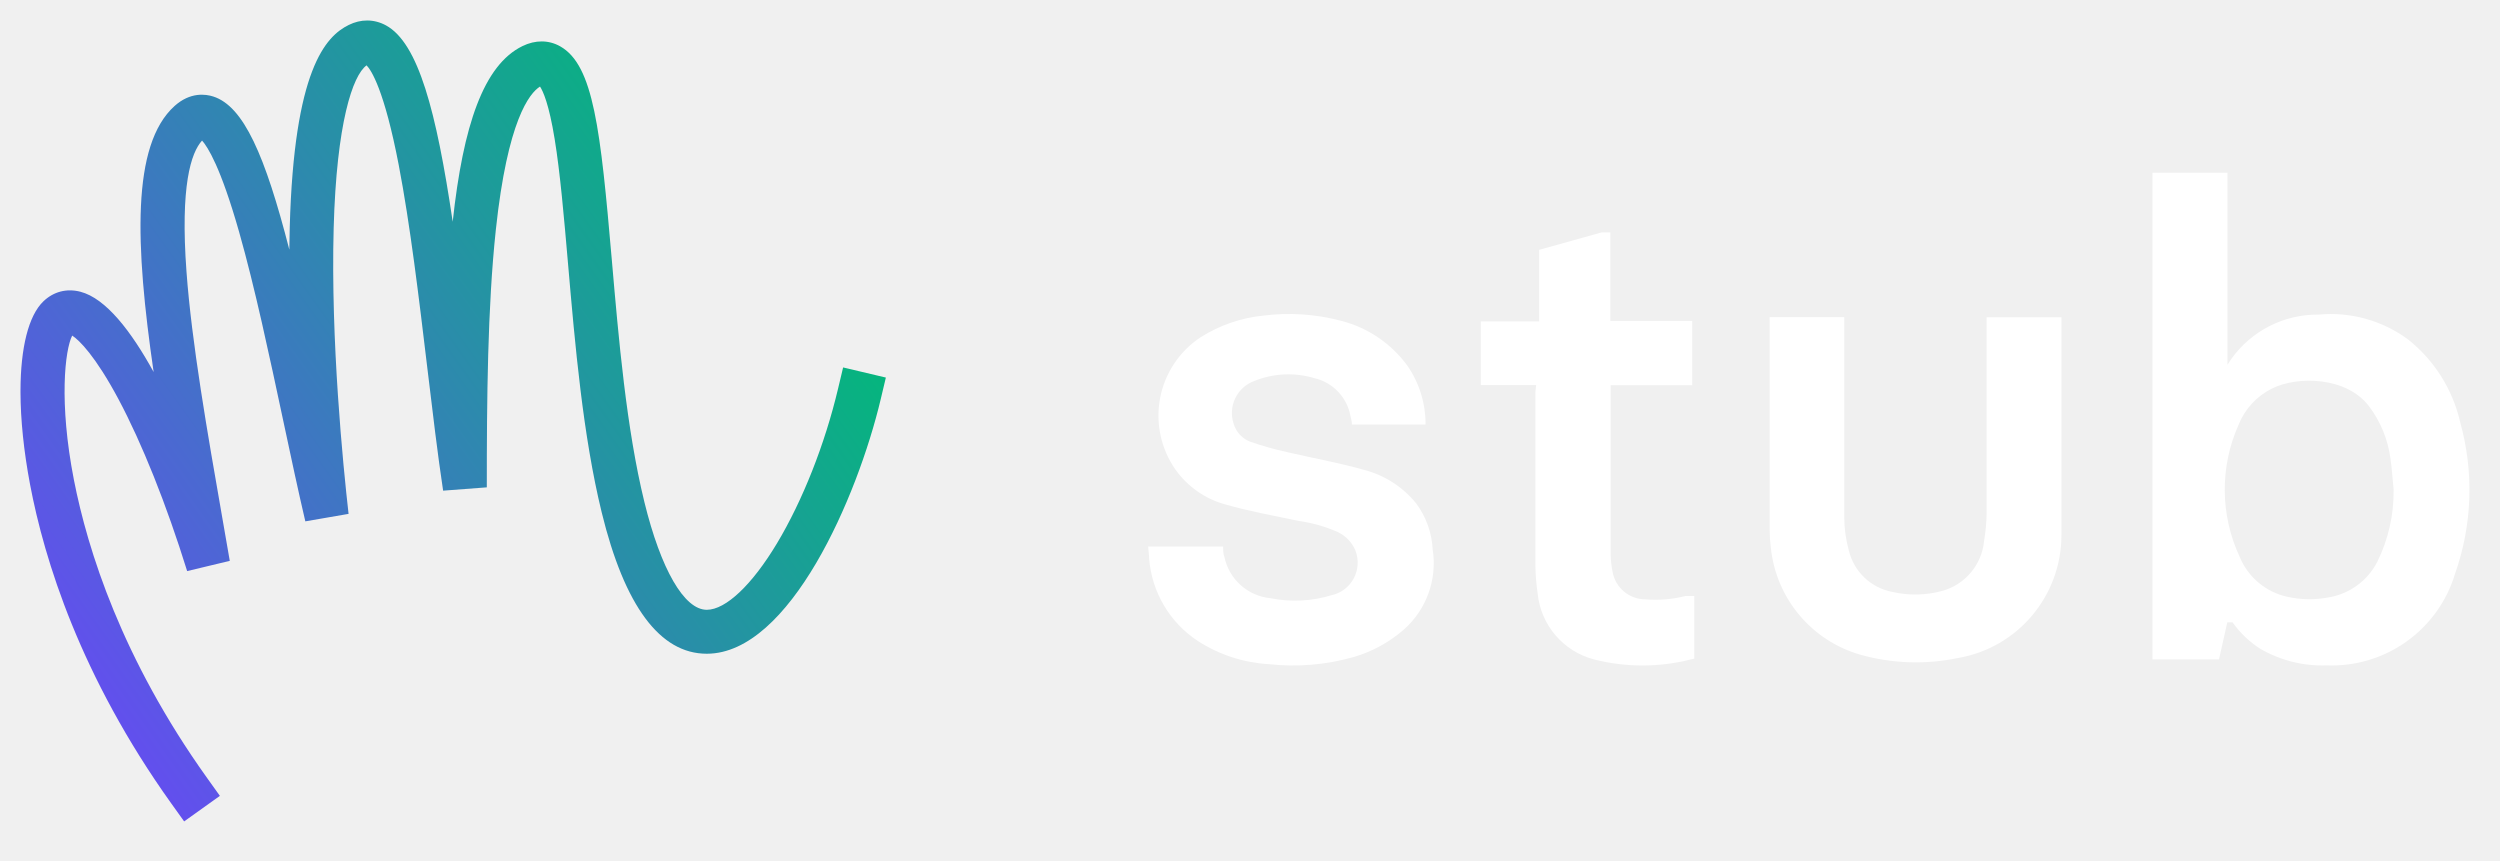
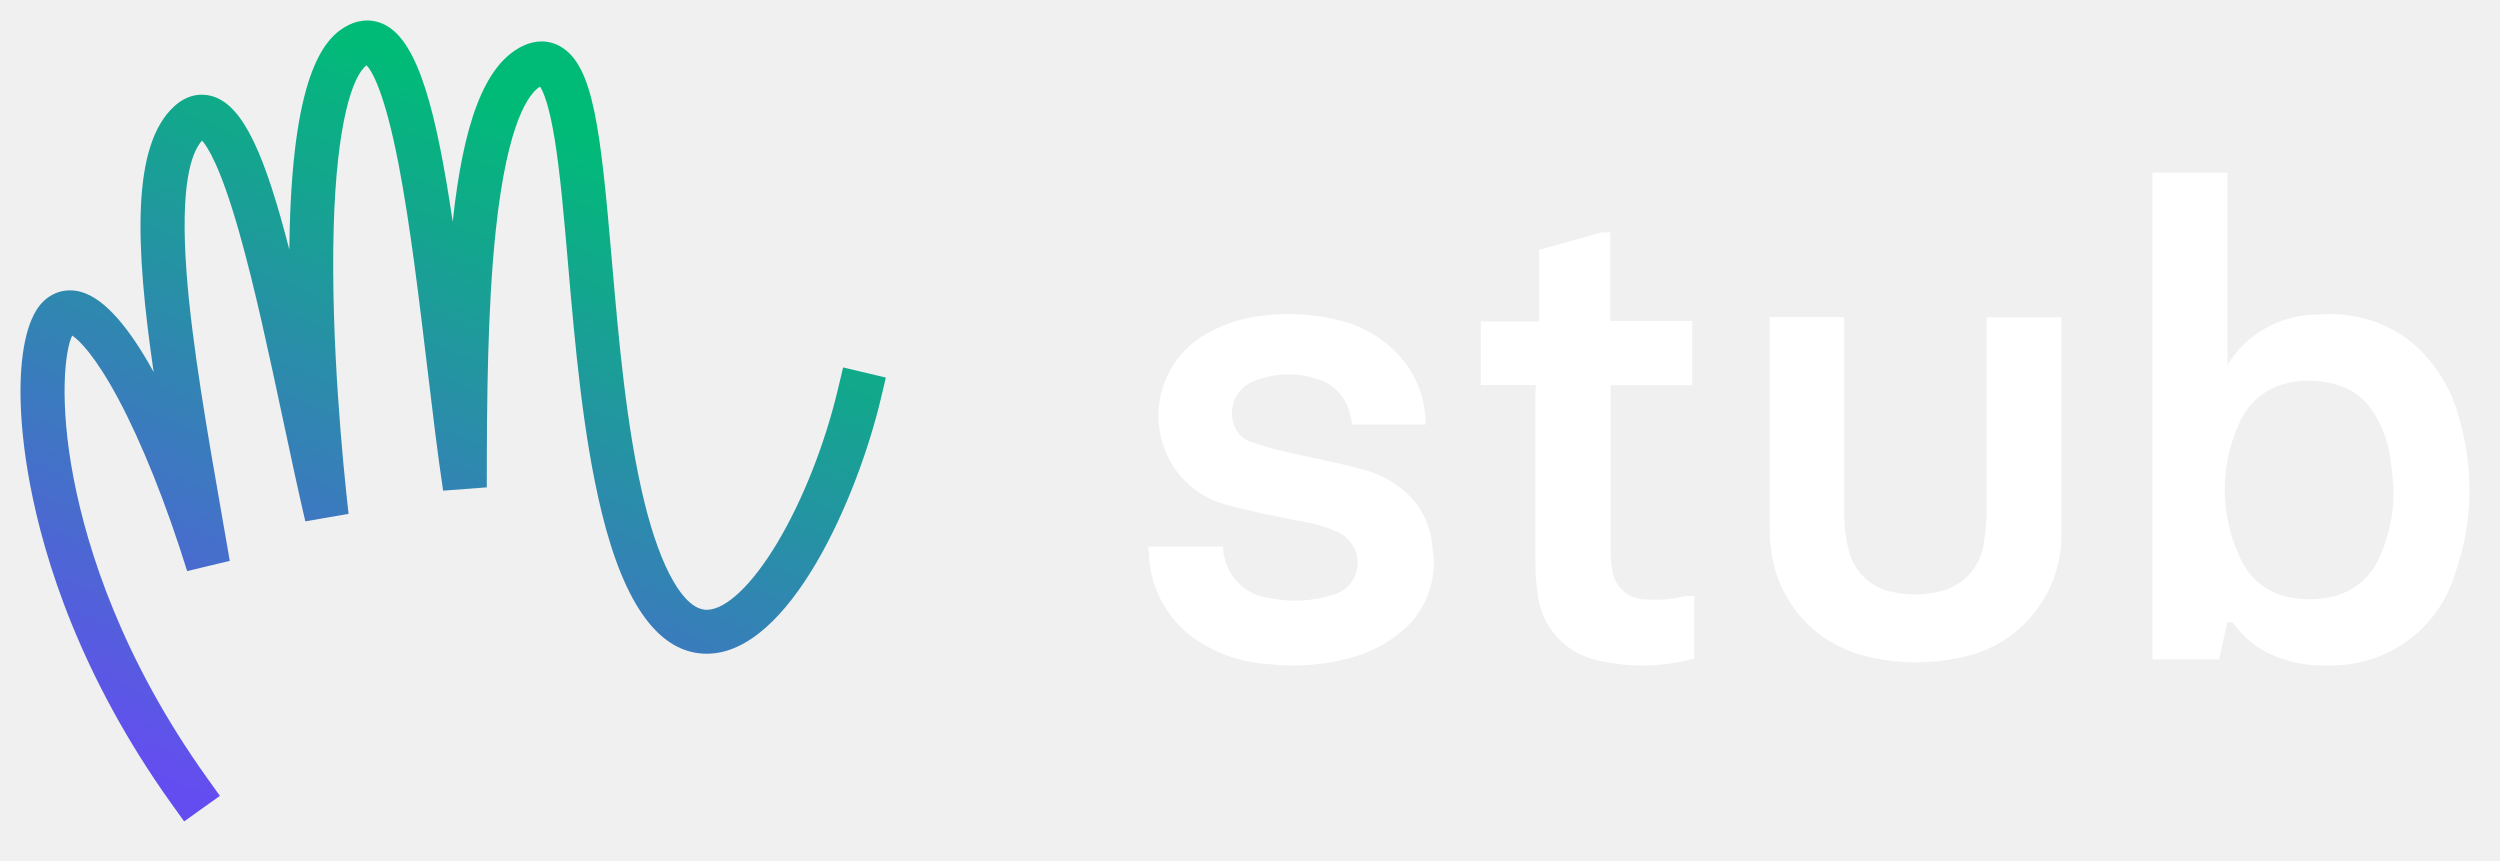
<svg xmlns="http://www.w3.org/2000/svg" xmlns:xlink="http://www.w3.org/1999/xlink" width="122px" height="42px" viewBox="0 0 122 42" version="1.1">
  <defs>
    <path d="M16.022,0.216 C14.885,0.775 13.349,2.406 13.14,10.079 L13.14,10.079 C13.13,10.444 13.124,10.812 13.119,11.182 L13.119,11.182 C11.932,6.562 10.888,4.19 9.411,3.711 L9.411,3.711 C9.031,3.588 8.281,3.485 7.516,4.175 L7.516,4.175 C5.409,6.076 5.596,10.957 6.497,17.154 L6.497,17.154 C5.402,15.163 4.166,13.559 2.924,13.237 L2.924,13.237 C2.258,13.064 1.618,13.229 1.122,13.701 L1.122,13.701 C0.388,14.402 0.005,15.975 0,18.062 L0,18.062 L0,18.153 C0.004,19.476 0.157,21 0.466,22.637 L0.466,22.637 C1.16,26.313 2.921,32 7.362,38.213 L7.362,38.213 L7.986,39.085 L9.73,37.838 L9.106,36.965 C4.947,31.148 3.276,25.842 2.606,22.414 L2.606,22.414 C1.866,18.621 2.172,16.07 2.523,15.377 L2.523,15.377 C2.87,15.597 3.664,16.388 4.775,18.467 L4.775,18.467 C5.927,20.625 7.121,23.61 8.133,26.869 L8.133,26.869 L10.213,26.37 C10.093,25.666 9.968,24.957 9.844,24.246 L9.844,24.246 C9.113,20.062 8.357,15.735 8.101,12.264 L8.101,12.264 C7.791,8.065 8.32,6.456 8.86,5.86 L8.86,5.86 C9.129,6.157 9.768,7.143 10.672,10.331 L10.672,10.331 C11.433,13.01 12.14,16.328 12.824,19.538 L12.824,19.538 C13.199,21.299 13.554,22.963 13.9,24.442 L13.9,24.442 L16.01,24.077 C15.742,21.713 15.134,15.624 15.283,10.136 L15.283,10.136 C15.423,4.998 16.213,2.675 16.889,2.189 L16.889,2.189 C17.114,2.421 17.75,3.368 18.459,7.058 L18.459,7.058 C19.014,9.946 19.442,13.516 19.855,16.969 L19.855,16.969 C20.115,19.144 20.361,21.198 20.624,22.944 L20.624,22.944 L22.756,22.783 C22.756,18.511 22.79,14.021 23.197,10.209 L23.197,10.209 C23.769,4.865 24.838,3.547 25.353,3.224 L25.353,3.224 C25.497,3.442 25.79,4.072 26.068,5.789 L26.068,5.789 C26.335,7.427 26.523,9.592 26.721,11.883 L26.721,11.883 C27.061,15.809 27.446,20.258 28.363,24.005 L28.363,24.005 C29.482,28.582 31.208,30.902 33.489,30.902 L33.489,30.902 L33.501,30.902 C37.534,30.889 40.844,23.268 41.982,18.469 L41.982,18.469 L42.23,17.425 L40.144,16.931 L39.896,17.973 C39.253,20.683 38.166,23.435 36.913,25.521 L36.913,25.521 C35.698,27.544 34.419,28.755 33.493,28.758 L33.493,28.758 L33.49,28.758 C32.39,28.758 31.252,26.791 30.445,23.495 L30.445,23.495 C29.568,19.91 29.191,15.547 28.858,11.699 L28.858,11.699 C28.303,5.298 27.965,2.181 26.338,1.262 L26.338,1.262 C25.78,0.946 25.124,0.941 24.493,1.251 L24.493,1.251 C22.607,2.174 21.602,5.096 21.092,9.821 L21.092,9.821 C20.293,4.422 19.415,1.097 17.832,0.237 L17.832,0.237 C17.54,0.079 17.23,9.99999975e-05 16.915,9.99999975e-05 L16.915,9.99999975e-05 C16.616,9.99999975e-05 16.314,0.072 16.022,0.216" id="path-1" />
-     <linearGradient x1="100%" y1="34.153%" x2="11.692%" y2="92.83%" id="linearGradient-3">
+     <linearGradient x1="50%" y1="7.17%" x2="11.692%" y2="92.83%" id="linearGradient-3">
      <stop stop-color="#00BB77" offset="0%" />
      <stop stop-color="#644DF0" offset="100%" />
    </linearGradient>
  </defs>
  <g id="stub-logo" stroke="none" stroke-width="1" fill="none" fill-rule="evenodd">
    <g id="Group-14" transform="translate(1, 1)">
      <mask id="mask-2" fill="white">
        <use xlink:href="#path-1" />
      </mask>
      <g id="Clip-2" />
      <path d="M16.022,0.216 C14.885,0.775 13.349,2.406 13.14,10.079 L13.14,10.079 C13.13,10.444 13.124,10.812 13.119,11.182 L13.119,11.182 C11.932,6.562 10.888,4.19 9.411,3.711 L9.411,3.711 C9.031,3.588 8.281,3.485 7.516,4.175 L7.516,4.175 C5.409,6.076 5.596,10.957 6.497,17.154 L6.497,17.154 C5.402,15.163 4.166,13.559 2.924,13.237 L2.924,13.237 C2.258,13.064 1.618,13.229 1.122,13.701 L1.122,13.701 C0.388,14.402 0.005,15.975 0,18.062 L0,18.062 L0,18.153 C0.004,19.476 0.157,21 0.466,22.637 L0.466,22.637 C1.16,26.313 2.921,32 7.362,38.213 L7.362,38.213 L7.986,39.085 L9.73,37.838 L9.106,36.965 C4.947,31.148 3.276,25.842 2.606,22.414 L2.606,22.414 C1.866,18.621 2.172,16.07 2.523,15.377 L2.523,15.377 C2.87,15.597 3.664,16.388 4.775,18.467 L4.775,18.467 C5.927,20.625 7.121,23.61 8.133,26.869 L8.133,26.869 L10.213,26.37 C10.093,25.666 9.968,24.957 9.844,24.246 L9.844,24.246 C9.113,20.062 8.357,15.735 8.101,12.264 L8.101,12.264 C7.791,8.065 8.32,6.456 8.86,5.86 L8.86,5.86 C9.129,6.157 9.768,7.143 10.672,10.331 L10.672,10.331 C11.433,13.01 12.14,16.328 12.824,19.538 L12.824,19.538 C13.199,21.299 13.554,22.963 13.9,24.442 L13.9,24.442 L16.01,24.077 C15.742,21.713 15.134,15.624 15.283,10.136 L15.283,10.136 C15.423,4.998 16.213,2.675 16.889,2.189 L16.889,2.189 C17.114,2.421 17.75,3.368 18.459,7.058 L18.459,7.058 C19.014,9.946 19.442,13.516 19.855,16.969 L19.855,16.969 C20.115,19.144 20.361,21.198 20.624,22.944 L20.624,22.944 L22.756,22.783 C22.756,18.511 22.79,14.021 23.197,10.209 L23.197,10.209 C23.769,4.865 24.838,3.547 25.353,3.224 L25.353,3.224 C25.497,3.442 25.79,4.072 26.068,5.789 L26.068,5.789 C26.335,7.427 26.523,9.592 26.721,11.883 L26.721,11.883 C27.061,15.809 27.446,20.258 28.363,24.005 L28.363,24.005 C29.482,28.582 31.208,30.902 33.489,30.902 L33.489,30.902 L33.501,30.902 C37.534,30.889 40.844,23.268 41.982,18.469 L41.982,18.469 L42.23,17.425 L40.144,16.931 L39.896,17.973 C39.253,20.683 38.166,23.435 36.913,25.521 L36.913,25.521 C35.698,27.544 34.419,28.755 33.493,28.758 L33.493,28.758 L33.49,28.758 C32.39,28.758 31.252,26.791 30.445,23.495 L30.445,23.495 C29.568,19.91 29.191,15.547 28.858,11.699 L28.858,11.699 C28.303,5.298 27.965,2.181 26.338,1.262 L26.338,1.262 C25.78,0.946 25.124,0.941 24.493,1.251 L24.493,1.251 C22.607,2.174 21.602,5.096 21.092,9.821 L21.092,9.821 C20.293,4.422 19.415,1.097 17.832,0.237 L17.832,0.237 C17.54,0.079 17.23,9.99999975e-05 16.915,9.99999975e-05 L16.915,9.99999975e-05 C16.616,9.99999975e-05 16.314,0.072 16.022,0.216" id="Fill-1" fill="url(#linearGradient-3)" />
      <path d="M73.963,17.791 L71.264,17.791 L71.264,14.683 L74.111,14.683 L74.111,14.366 L74.111,11.406 L74.111,11.19 L74.314,11.136 L77.159,10.341 L77.585,10.341 L77.585,14.663 L81.578,14.663 L81.578,17.797 L77.599,17.797 L77.599,18.114 L77.599,26.03 C77.603,26.322 77.635,26.613 77.692,26.899 C77.829,27.685 78.514,28.256 79.311,28.248 C79.962,28.302 80.615,28.247 81.248,28.086 L81.68,28.086 L81.68,31.14 L81.51,31.18 C79.962,31.575 78.338,31.575 76.788,31.18 C75.287,30.788 74.189,29.502 74.037,27.958 C73.971,27.511 73.934,27.061 73.928,26.609 L73.928,18.128 L73.963,17.791 Z" id="Fill-4" fill="#FFFFFF" />
      <path d="M85.355,14.476 L89,14.476 L89,14.787 L89,24.253 C89.002,24.797 89.078,25.338 89.222,25.862 C89.473,26.907 90.317,27.703 91.372,27.891 C92.159,28.068 92.977,28.051 93.756,27.843 C94.896,27.54 95.723,26.553 95.826,25.375 C95.898,24.949 95.939,24.517 95.947,24.084 L95.947,14.807 L95.947,14.483 L99.598,14.483 L99.598,14.618 L99.598,25.132 C99.588,28.088 97.462,30.61 94.558,31.109 C92.984,31.44 91.352,31.387 89.801,30.954 C87.409,30.276 85.67,28.202 85.416,25.72 C85.381,25.455 85.363,25.189 85.361,24.922 L85.361,14.733 L85.355,14.476 Z" id="Fill-6" fill="#FFFFFF" />
      <path d="M55.03,25.672 L58.689,25.672 C58.689,25.847 58.689,26.015 58.749,26.176 C58.98,27.269 59.889,28.085 60.996,28.192 C61.989,28.392 63.016,28.341 63.986,28.044 C64.448,27.942 64.843,27.641 65.066,27.22 C65.288,26.8 65.316,26.303 65.143,25.86 C64.975,25.461 64.665,25.14 64.273,24.96 C63.67,24.694 63.033,24.513 62.381,24.422 C61.176,24.166 59.952,23.951 58.769,23.609 C57.801,23.338 56.953,22.742 56.367,21.922 C55.653,20.906 55.381,19.642 55.614,18.421 C55.848,17.199 56.567,16.127 57.605,15.449 C58.527,14.868 59.571,14.509 60.655,14.401 C61.924,14.24 63.211,14.327 64.447,14.656 C65.743,14.987 66.884,15.759 67.677,16.841 C68.262,17.684 68.573,18.689 68.567,19.717 L64.975,19.717 C64.975,19.589 64.935,19.442 64.902,19.3 C64.735,18.385 64.04,17.658 63.136,17.452 C62.172,17.165 61.139,17.215 60.207,17.593 C59.363,17.901 58.917,18.829 59.203,19.684 C59.325,20.093 59.633,20.42 60.033,20.564 C60.612,20.763 61.201,20.929 61.799,21.061 C63.063,21.357 64.34,21.579 65.584,21.935 C66.575,22.195 67.458,22.765 68.106,23.562 C68.593,24.214 68.874,24.998 68.915,25.813 C69.145,27.277 68.609,28.757 67.497,29.731 C66.778,30.357 65.931,30.816 65.016,31.075 C63.683,31.448 62.291,31.563 60.916,31.411 C59.686,31.34 58.494,30.951 57.458,30.282 C56.084,29.383 55.204,27.893 55.077,26.25 C55.077,26.068 55.043,25.887 55.03,25.678" id="Fill-8" fill="#FFFFFF" />
      <path d="M115.808,22.881 C115.754,22.381 115.727,21.869 115.653,21.369 C115.53,20.447 115.171,19.573 114.611,18.829 C113.508,17.37 111.101,17.343 109.876,17.959 C109.13,18.328 108.547,18.962 108.24,19.735 C107.323,21.791 107.345,24.145 108.301,26.183 C108.708,27.169 109.572,27.892 110.614,28.122 C111.26,28.267 111.93,28.28 112.581,28.163 C113.624,28.005 114.528,27.357 115.01,26.421 C115.553,25.32 115.827,24.108 115.808,22.881 L115.808,22.881 Z M104.039,7.431 L107.699,7.431 L107.699,16.803 C107.753,16.715 107.854,16.561 107.881,16.527 C108.861,15.146 110.455,14.334 112.149,14.352 C113.705,14.206 115.262,14.639 116.518,15.569 C117.802,16.59 118.699,18.02 119.061,19.619 C119.734,22.044 119.647,24.614 118.811,26.986 C117.991,29.738 115.407,31.584 112.535,31.471 C111.402,31.511 110.282,31.23 109.302,30.662 C108.772,30.322 108.313,29.884 107.949,29.37 L107.692,29.37 L107.287,31.18 L104.039,31.18 L104.039,7.431 Z" id="Fill-10" fill="#FFFFFF" />
    </g>
  </g>
</svg>
